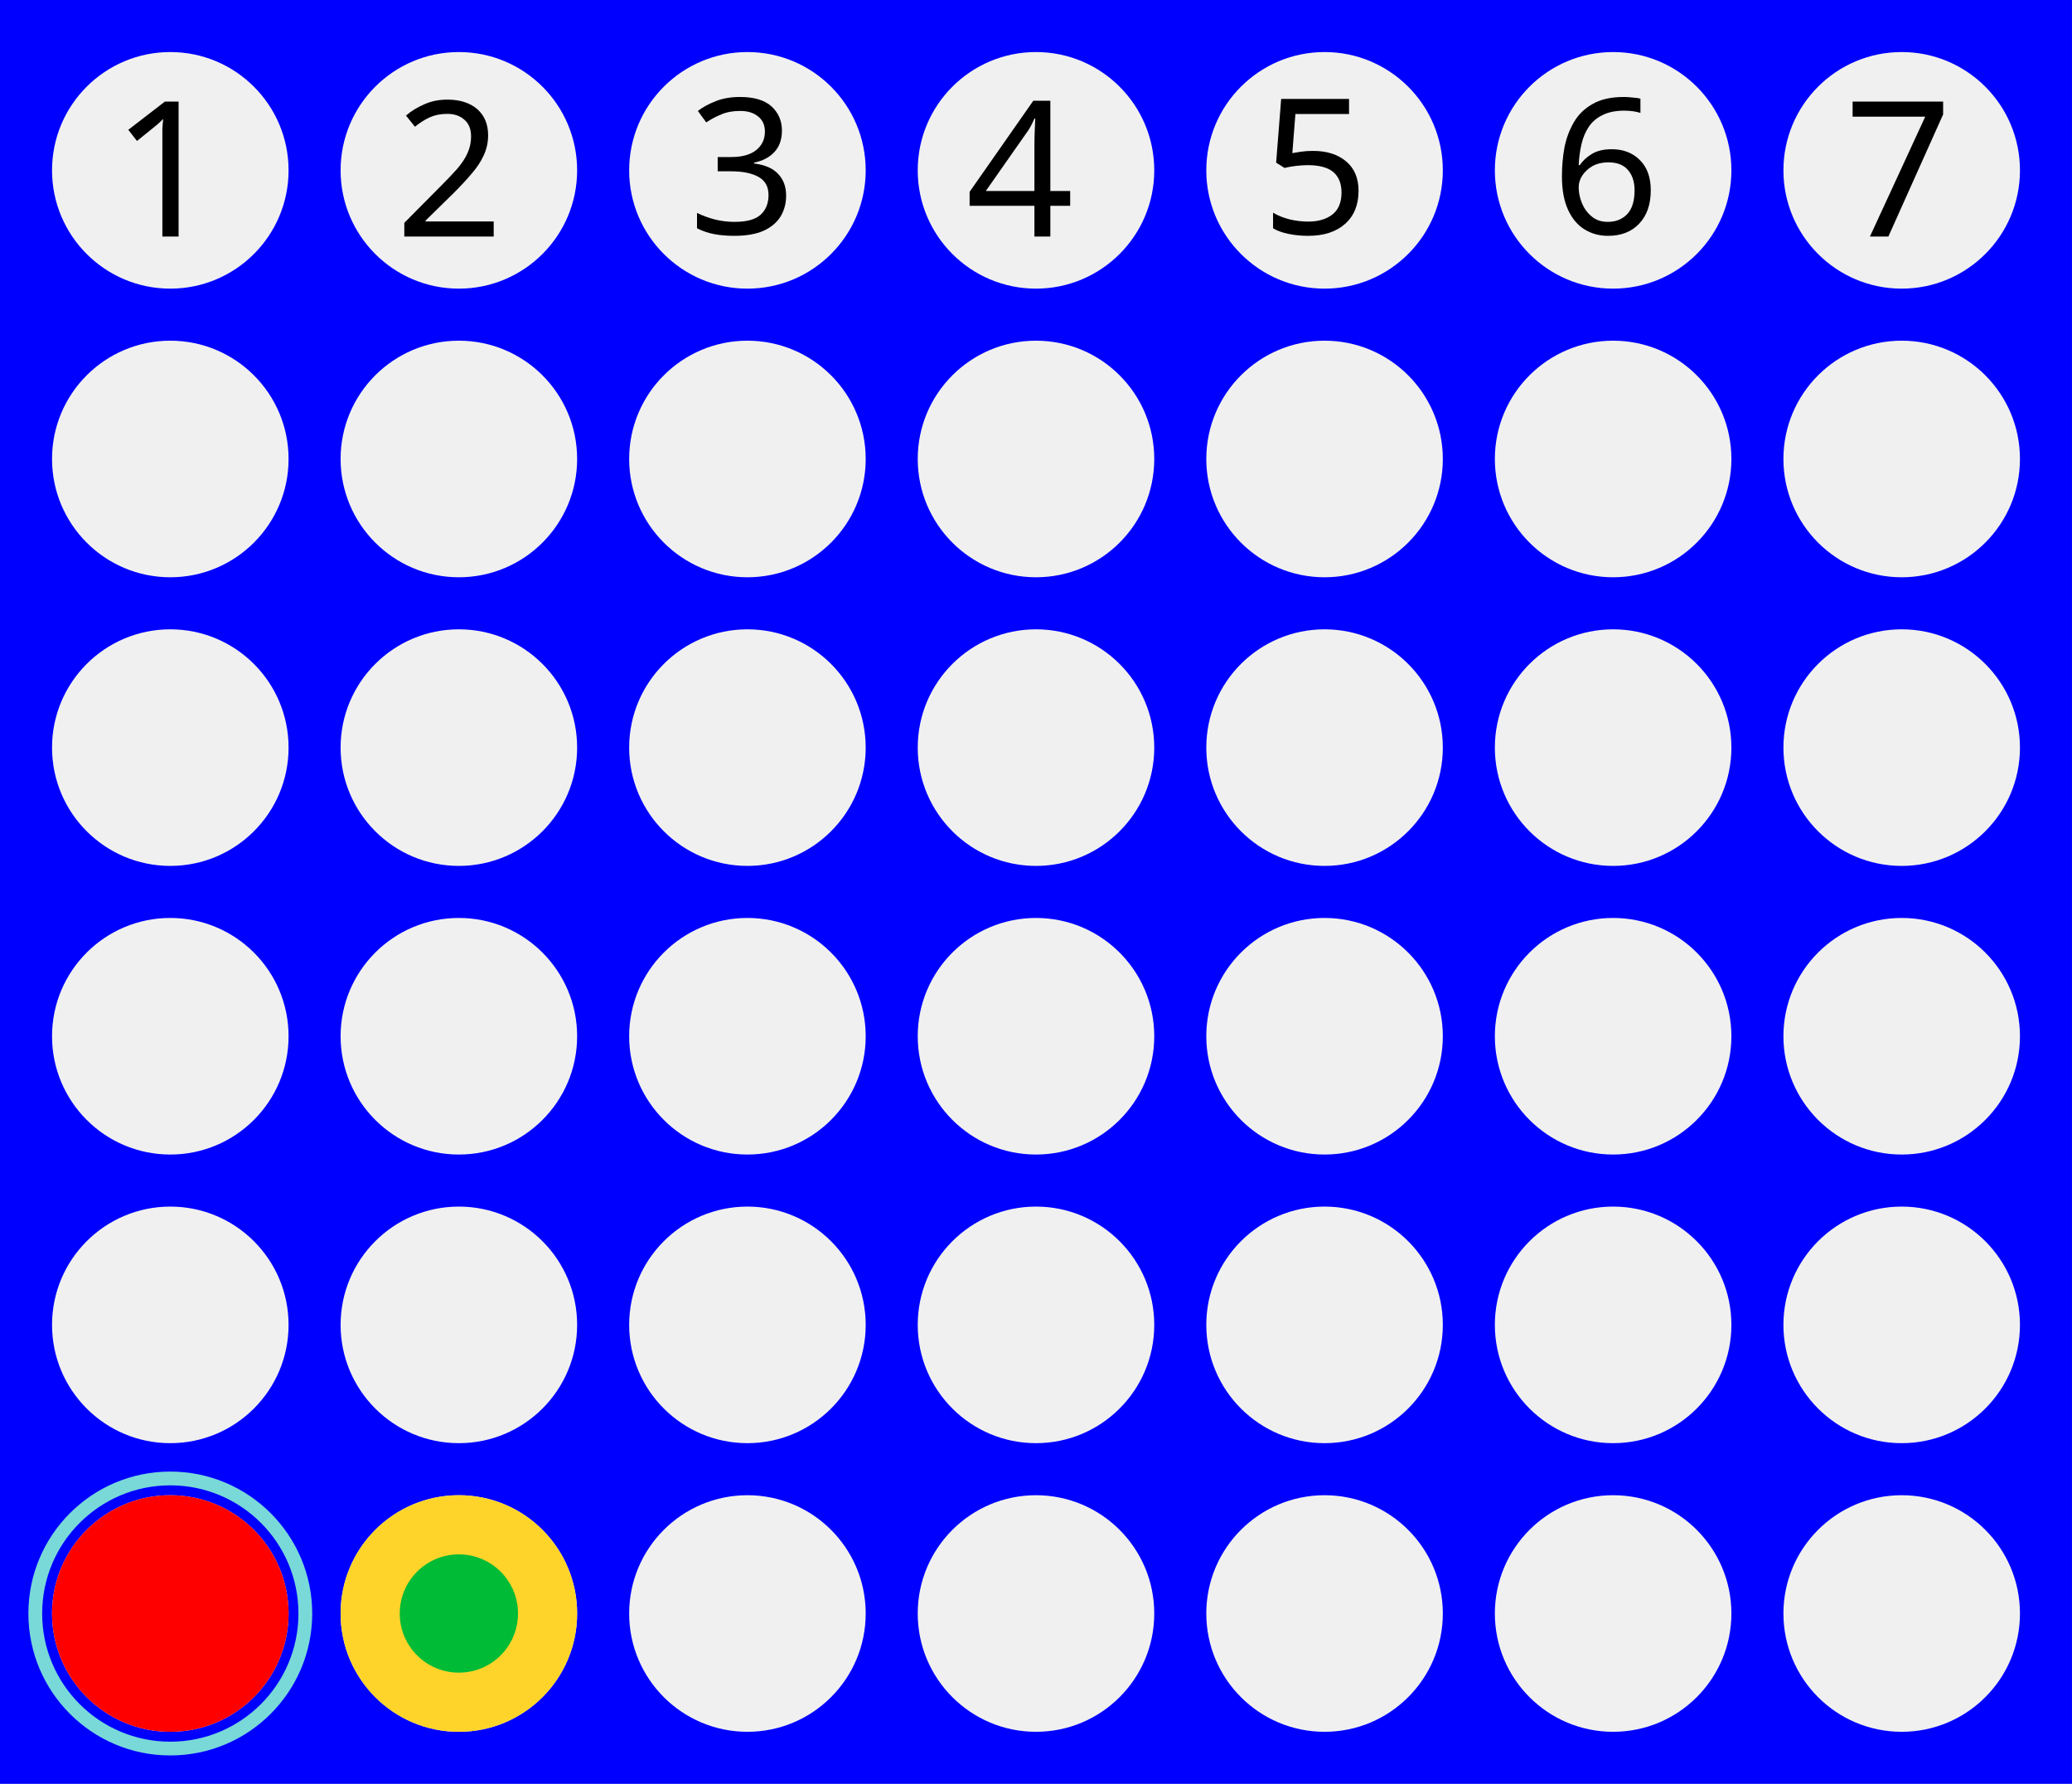
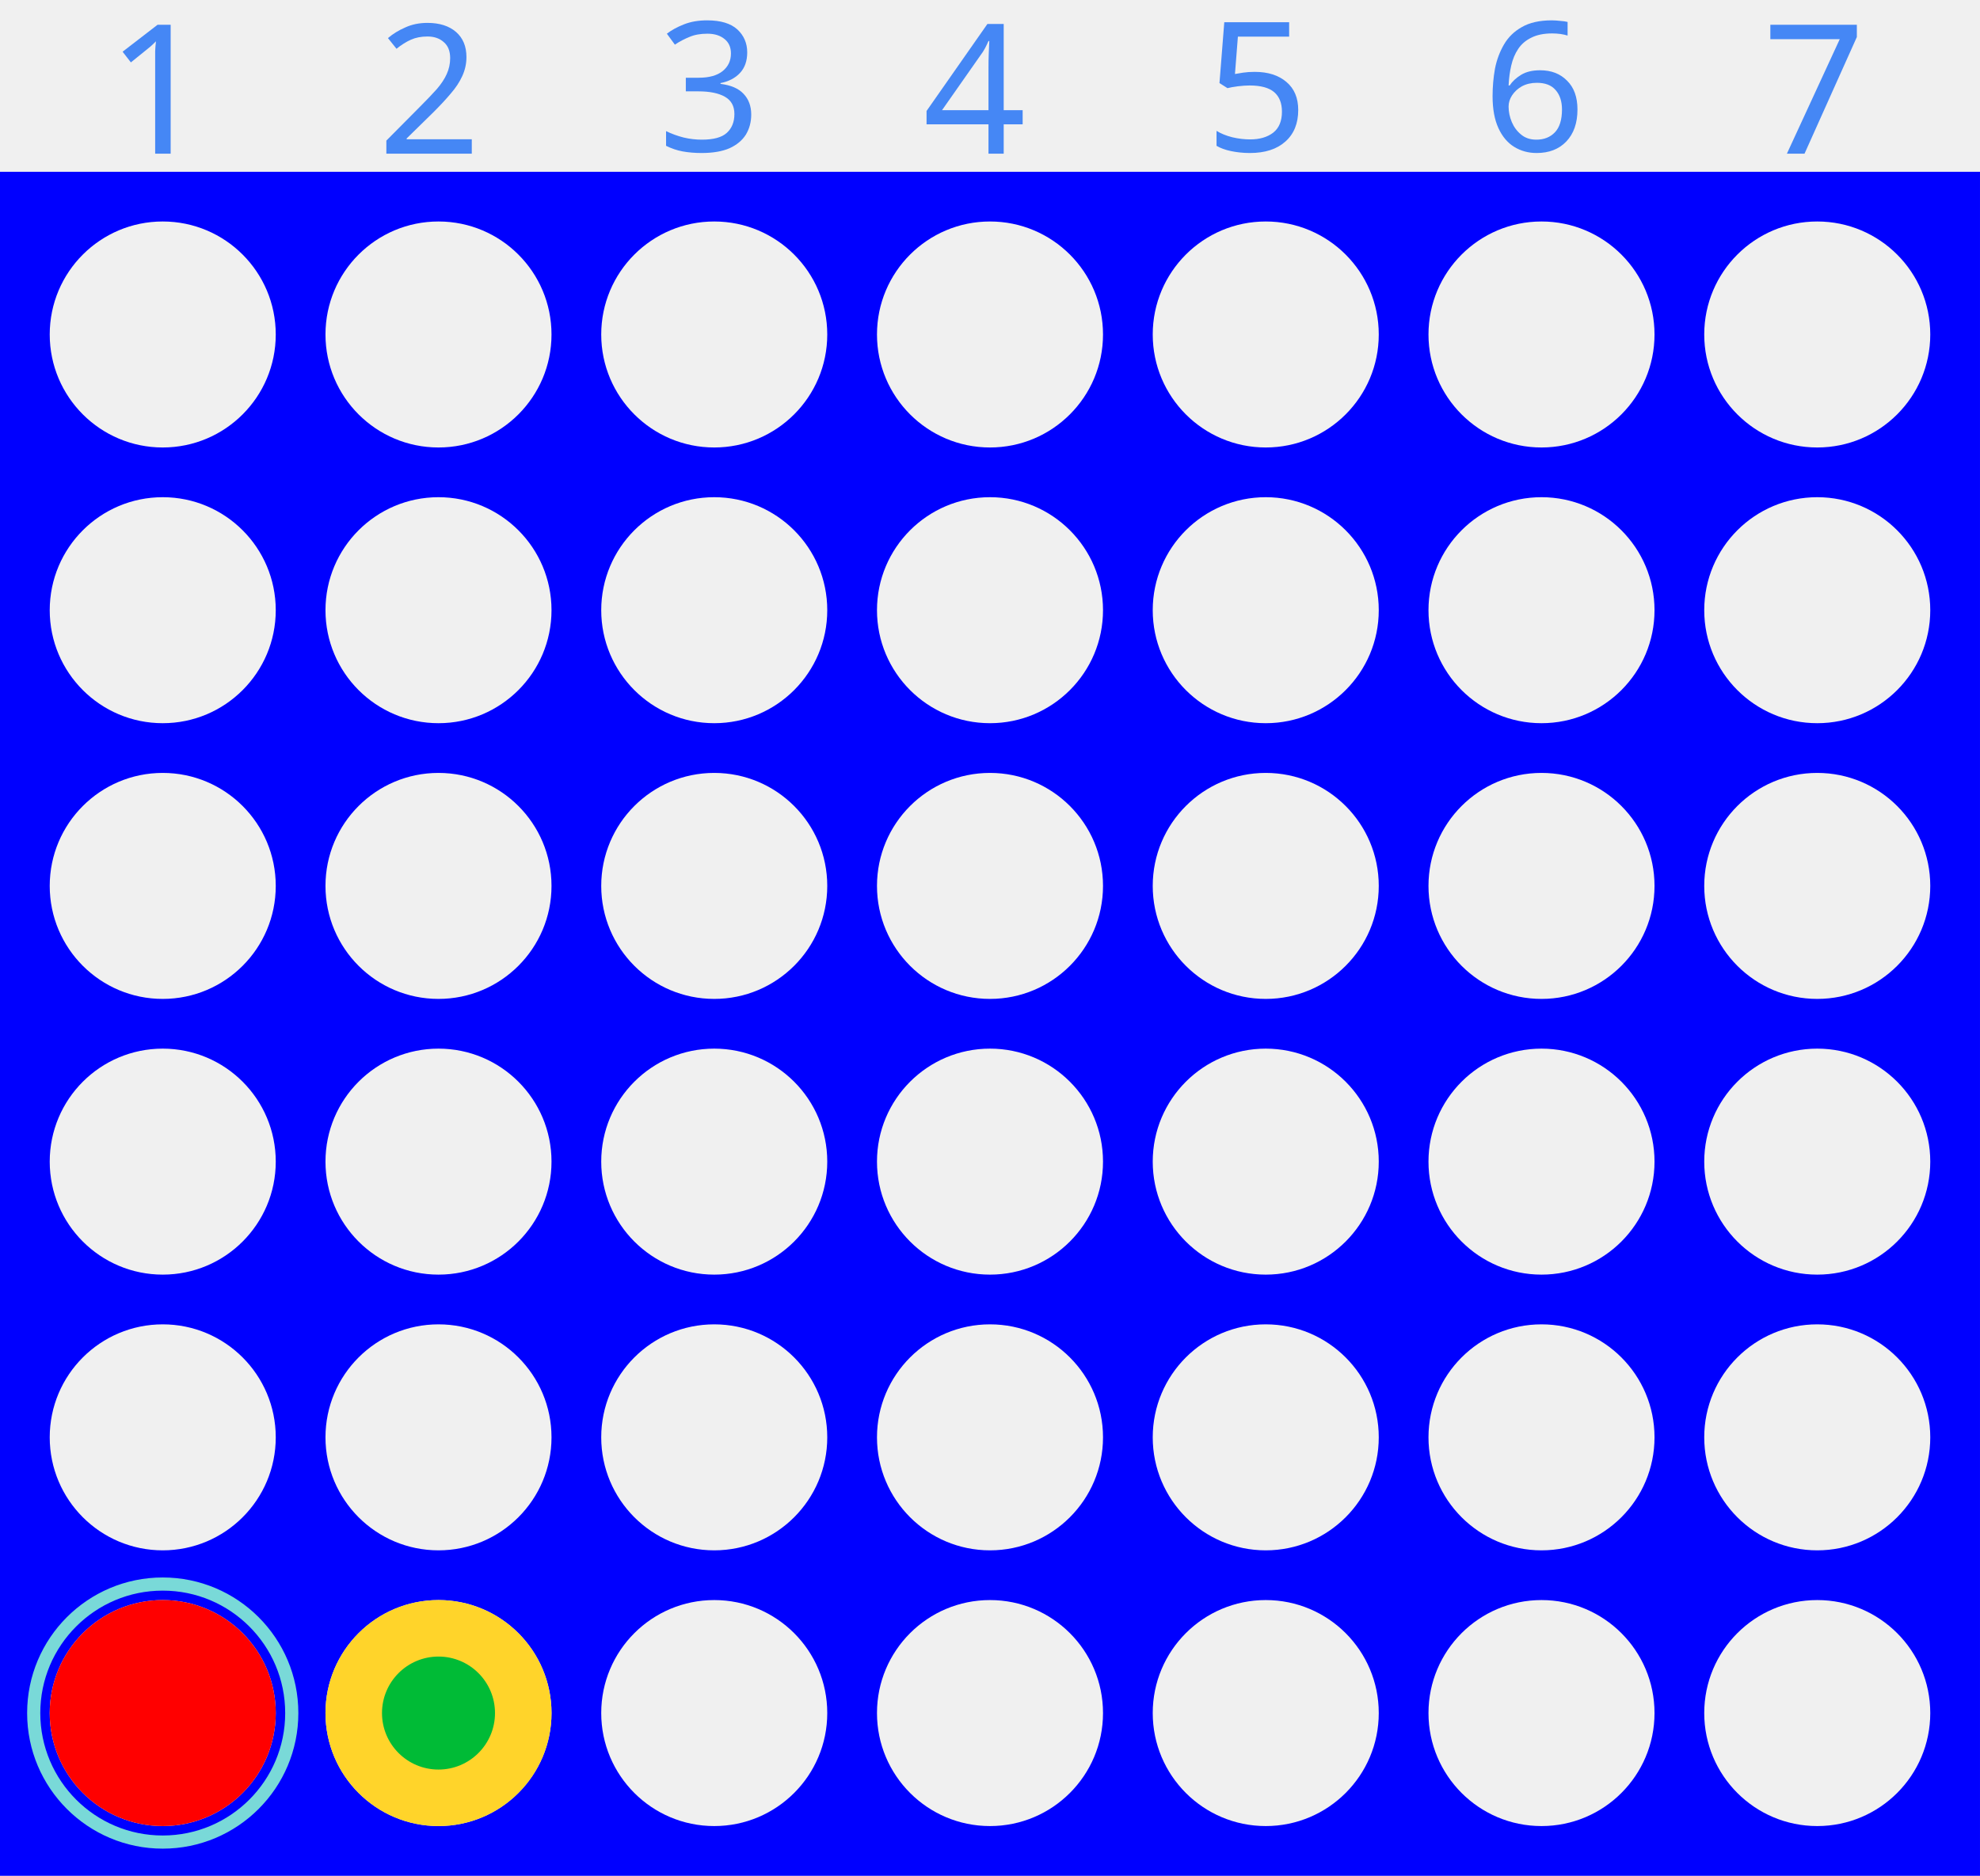
- <svg xmlns="http://www.w3.org/2000/svg" xmlns:ns1="http://www.openswatchbook.org/uri/2009/osb" xmlns:xlink="http://www.w3.org/1999/xlink" width="438" height="377" viewBox="0 0 115.888 99.748" version="1.1" id="svg8">
+ <svg xmlns="http://www.w3.org/2000/svg" xmlns:ns1="http://www.openswatchbook.org/uri/2009/osb" xmlns:xlink="http://www.w3.org/1999/xlink" width="438" height="415" viewBox="0 0 115.888 109.802" version="1.1" id="svg8">
  <defs id="defs2">
    <linearGradient id="linearGradient5800" ns1:paint="solid">
      <stop style="stop-color:#79d9d8;stop-opacity:1;" offset="0" id="stop5798" />
    </linearGradient>
    <clipPath clipPathUnits="userSpaceOnUse" id="clipPath141">
      <g id="use143">
        <circle style="fill:#ffffff;stroke-width:0.132" id="circle914" cx="9.525" cy="90.223" r="6.615" />
        <circle style="fill:#ffffff;stroke-width:0.132" id="circle916" cx="25.665" cy="90.223" r="6.615" />
        <circle style="fill:#ffffff;stroke-width:0.132" id="circle918" cx="41.804" cy="90.223" r="6.615" />
        <circle style="fill:#ffffff;stroke-width:0.132" id="circle920" cx="57.944" cy="90.223" r="6.615" />
        <circle style="fill:#ffffff;stroke-width:0.132" id="circle922" cx="74.083" cy="90.223" r="6.615" />
        <circle style="fill:#ffffff;stroke-width:0.132" id="circle924" cx="90.223" cy="90.223" r="6.615" />
        <circle style="fill:#ffffff;stroke-width:0.132" id="circle926" cx="106.362" cy="90.223" r="6.615" />
      </g>
    </clipPath>
    <clipPath clipPathUnits="userSpaceOnUse" id="clipPath141-6">
      <g id="use143-2">
        <circle style="fill:#ffffff;stroke-width:0.132" id="circle945" cx="9.525" cy="90.223" r="6.615" />
        <circle style="fill:#ffffff;stroke-width:0.132" id="circle947" cx="25.665" cy="90.223" r="6.615" />
        <circle style="fill:#ffffff;stroke-width:0.132" id="circle949" cx="41.804" cy="90.223" r="6.615" />
        <circle style="fill:#ffffff;stroke-width:0.132" id="circle951" cx="57.944" cy="90.223" r="6.615" />
        <circle style="fill:#ffffff;stroke-width:0.132" id="circle953" cx="74.083" cy="90.223" r="6.615" />
        <circle style="fill:#ffffff;stroke-width:0.132" id="circle955" cx="90.223" cy="90.223" r="6.615" />
        <circle style="fill:#ffffff;stroke-width:0.132" id="circle957" cx="106.362" cy="90.223" r="6.615" />
      </g>
    </clipPath>
    <clipPath clipPathUnits="userSpaceOnUse" id="clipPath141-6-2">
      <g id="use143-2-6">
        <circle style="fill:#ffffff;stroke-width:0.132" id="circle976" cx="9.525" cy="90.223" r="6.615" />
        <circle style="fill:#ffffff;stroke-width:0.132" id="circle978" cx="25.665" cy="90.223" r="6.615" />
        <circle style="fill:#ffffff;stroke-width:0.132" id="circle980" cx="41.804" cy="90.223" r="6.615" />
        <circle style="fill:#ffffff;stroke-width:0.132" id="circle982" cx="57.944" cy="90.223" r="6.615" />
        <circle style="fill:#ffffff;stroke-width:0.132" id="circle984" cx="74.083" cy="90.223" r="6.615" />
        <circle style="fill:#ffffff;stroke-width:0.132" id="circle986" cx="90.223" cy="90.223" r="6.615" />
        <circle style="fill:#ffffff;stroke-width:0.132" id="circle988" cx="106.362" cy="90.223" r="6.615" />
      </g>
    </clipPath>
    <clipPath clipPathUnits="userSpaceOnUse" id="clipPath141-6-2-5">
      <g id="use143-2-6-9">
        <circle style="fill:#ffffff;stroke-width:0.132" id="circle1007" cx="9.525" cy="90.223" r="6.615" />
        <circle style="fill:#ffffff;stroke-width:0.132" id="circle1009" cx="25.665" cy="90.223" r="6.615" />
        <circle style="fill:#ffffff;stroke-width:0.132" id="circle1011" cx="41.804" cy="90.223" r="6.615" />
        <circle style="fill:#ffffff;stroke-width:0.132" id="circle1013" cx="57.944" cy="90.223" r="6.615" />
        <circle style="fill:#ffffff;stroke-width:0.132" id="circle1015" cx="74.083" cy="90.223" r="6.615" />
        <circle style="fill:#ffffff;stroke-width:0.132" id="circle1017" cx="90.223" cy="90.223" r="6.615" />
        <circle style="fill:#ffffff;stroke-width:0.132" id="circle1019" cx="106.362" cy="90.223" r="6.615" />
      </g>
    </clipPath>
    <clipPath clipPathUnits="userSpaceOnUse" id="clipPath141-6-2-5-9">
      <g id="use143-2-6-9-3">
        <circle style="fill:#ffffff;stroke-width:0.132" id="circle1038" cx="9.525" cy="90.223" r="6.615" />
        <circle style="fill:#ffffff;stroke-width:0.132" id="circle1040" cx="25.665" cy="90.223" r="6.615" />
        <circle style="fill:#ffffff;stroke-width:0.132" id="circle1042" cx="41.804" cy="90.223" r="6.615" />
        <circle style="fill:#ffffff;stroke-width:0.132" id="circle1044" cx="57.944" cy="90.223" r="6.615" />
        <circle style="fill:#ffffff;stroke-width:0.132" id="circle1046" cx="74.083" cy="90.223" r="6.615" />
        <circle style="fill:#ffffff;stroke-width:0.132" id="circle1048" cx="90.223" cy="90.223" r="6.615" />
        <circle style="fill:#ffffff;stroke-width:0.132" id="circle1050" cx="106.362" cy="90.223" r="6.615" />
      </g>
    </clipPath>
    <clipPath clipPathUnits="userSpaceOnUse" id="clipPath141-6-2-5-9-6">
      <g id="use143-2-6-9-3-1">
        <circle r="6.615" cy="90.223" cx="9.525" id="circle1061" style="fill:#ffffff;stroke-width:0.132" />
        <circle r="6.615" cy="90.223" cx="25.665" id="circle1063" style="fill:#ffffff;stroke-width:0.132" />
        <circle r="6.615" cy="90.223" cx="41.804" id="circle1065" style="fill:#ffffff;stroke-width:0.132" />
        <circle r="6.615" cy="90.223" cx="57.944" id="circle1067" style="fill:#ffffff;stroke-width:0.132" />
        <circle r="6.615" cy="90.223" cx="74.083" id="circle1069" style="fill:#ffffff;stroke-width:0.132" />
        <circle r="6.615" cy="90.223" cx="90.223" id="circle1071" style="fill:#ffffff;stroke-width:0.132" />
        <circle r="6.615" cy="90.223" cx="106.362" id="circle1073" style="fill:#ffffff;stroke-width:0.132" />
      </g>
    </clipPath>
    <clipPath clipPathUnits="userSpaceOnUse" id="clipPath428">
      <g id="use430">
        <g clip-path="url(#clipPath141)" id="g734">
          <g id="g732">
            <circle style="fill:#ffffff;stroke-width:0.132" id="circle718" cx="9.525" cy="90.223" r="6.615" />
            <circle style="fill:#ffffff;stroke-width:0.132" id="circle720" cx="25.665" cy="90.223" r="6.615" />
            <circle style="fill:#ffffff;stroke-width:0.132" id="circle722" cx="41.804" cy="90.223" r="6.615" />
            <circle style="fill:#ffffff;stroke-width:0.132" id="circle724" cx="57.944" cy="90.223" r="6.615" />
            <circle style="fill:#ffffff;stroke-width:0.132" id="circle726" cx="74.083" cy="90.223" r="6.615" />
            <circle style="fill:#ffffff;stroke-width:0.132" id="circle728" cx="90.223" cy="90.223" r="6.615" />
            <circle style="fill:#ffffff;stroke-width:0.132" id="circle730" cx="106.362" cy="90.223" r="6.615" />
          </g>
        </g>
        <g clip-path="url(#clipPath141-6)" id="g752" transform="translate(-3.792182e-7,-16.13958)">
          <g id="g750">
            <circle style="fill:#ffffff;stroke-width:0.132" id="circle736" cx="9.525" cy="90.223" r="6.615" />
            <circle style="fill:#ffffff;stroke-width:0.132" id="circle738" cx="25.665" cy="90.223" r="6.615" />
            <circle style="fill:#ffffff;stroke-width:0.132" id="circle740" cx="41.804" cy="90.223" r="6.615" />
            <circle style="fill:#ffffff;stroke-width:0.132" id="circle742" cx="57.944" cy="90.223" r="6.615" />
            <circle style="fill:#ffffff;stroke-width:0.132" id="circle744" cx="74.083" cy="90.223" r="6.615" />
            <circle style="fill:#ffffff;stroke-width:0.132" id="circle746" cx="90.223" cy="90.223" r="6.615" />
            <circle style="fill:#ffffff;stroke-width:0.132" id="circle748" cx="106.362" cy="90.223" r="6.615" />
          </g>
        </g>
        <g clip-path="url(#clipPath141-6-2)" id="g770" transform="translate(-3.792182e-7,-32.27916)">
          <g id="g768">
            <circle style="fill:#ffffff;stroke-width:0.132" id="circle754" cx="9.525" cy="90.223" r="6.615" />
            <circle style="fill:#ffffff;stroke-width:0.132" id="circle756" cx="25.665" cy="90.223" r="6.615" />
            <circle style="fill:#ffffff;stroke-width:0.132" id="circle758" cx="41.804" cy="90.223" r="6.615" />
            <circle style="fill:#ffffff;stroke-width:0.132" id="circle760" cx="57.944" cy="90.223" r="6.615" />
            <circle style="fill:#ffffff;stroke-width:0.132" id="circle762" cx="74.083" cy="90.223" r="6.615" />
            <circle style="fill:#ffffff;stroke-width:0.132" id="circle764" cx="90.223" cy="90.223" r="6.615" />
            <circle style="fill:#ffffff;stroke-width:0.132" id="circle766" cx="106.362" cy="90.223" r="6.615" />
          </g>
        </g>
        <g clip-path="url(#clipPath141-6-2-5)" id="g788" transform="translate(-3.792182e-7,-48.41875)">
          <g id="g786">
            <circle style="fill:#ffffff;stroke-width:0.132" id="circle772" cx="9.525" cy="90.223" r="6.615" />
            <circle style="fill:#ffffff;stroke-width:0.132" id="circle774" cx="25.665" cy="90.223" r="6.615" />
            <circle style="fill:#ffffff;stroke-width:0.132" id="circle776" cx="41.804" cy="90.223" r="6.615" />
            <circle style="fill:#ffffff;stroke-width:0.132" id="circle778" cx="57.944" cy="90.223" r="6.615" />
            <circle style="fill:#ffffff;stroke-width:0.132" id="circle780" cx="74.083" cy="90.223" r="6.615" />
            <circle style="fill:#ffffff;stroke-width:0.132" id="circle782" cx="90.223" cy="90.223" r="6.615" />
            <circle style="fill:#ffffff;stroke-width:0.132" id="circle784" cx="106.362" cy="90.223" r="6.615" />
          </g>
        </g>
        <g clip-path="url(#clipPath141-6-2-5-9)" id="g806" transform="translate(-3.792182e-7,-64.55833)">
          <g id="g804">
            <circle style="fill:#ffffff;stroke-width:0.132" id="circle790" cx="9.525" cy="90.223" r="6.615" />
            <circle style="fill:#ffffff;stroke-width:0.132" id="circle792" cx="25.665" cy="90.223" r="6.615" />
            <circle style="fill:#ffffff;stroke-width:0.132" id="circle794" cx="41.804" cy="90.223" r="6.615" />
            <circle style="fill:#ffffff;stroke-width:0.132" id="circle796" cx="57.944" cy="90.223" r="6.615" />
            <circle style="fill:#ffffff;stroke-width:0.132" id="circle798" cx="74.083" cy="90.223" r="6.615" />
            <circle style="fill:#ffffff;stroke-width:0.132" id="circle800" cx="90.223" cy="90.223" r="6.615" />
            <circle style="fill:#ffffff;stroke-width:0.132" id="circle802" cx="106.362" cy="90.223" r="6.615" />
          </g>
        </g>
        <g clip-path="url(#clipPath141-6-2-5-9-6)" id="g824" transform="translate(-3.792182e-7,-80.69792)">
          <g id="g822">
            <circle style="fill:#ffffff;stroke-width:0.132" id="circle808" cx="9.525" cy="90.223" r="6.615" />
            <circle style="fill:#ffffff;stroke-width:0.132" id="circle810" cx="25.665" cy="90.223" r="6.615" />
            <circle style="fill:#ffffff;stroke-width:0.132" id="circle812" cx="41.804" cy="90.223" r="6.615" />
            <circle style="fill:#ffffff;stroke-width:0.132" id="circle814" cx="57.944" cy="90.223" r="6.615" />
            <circle style="fill:#ffffff;stroke-width:0.132" id="circle816" cx="74.083" cy="90.223" r="6.615" />
            <circle style="fill:#ffffff;stroke-width:0.132" id="circle818" cx="90.223" cy="90.223" r="6.615" />
            <circle style="fill:#ffffff;stroke-width:0.132" id="circle820" cx="106.362" cy="90.223" r="6.615" />
          </g>
        </g>
      </g>
    </clipPath>
    <linearGradient xlink:href="#linearGradient5800" id="linearGradient5802" x1="-15.157" y1="78.959" x2="-1.191" y2="78.959" gradientUnits="userSpaceOnUse" gradientTransform="matrix(1.102402,0,0,1.175355,18.53574,-2.582162)" />
  </defs>
-   <g id="layer1" transform="translate(0,-197.2521)" style="display:inline">
+   <g id="layer1" transform="translate(0,-187.1979)" style="display:inline">
    <path style="fill:#0000ff;stroke-width:1" d="M 0,0 V 377 H 438 V 0 Z M 36,11 A 25,25 0 0 1 61,36 25,25 0 0 1 36,61 25,25 0 0 1 11,36 25,25 0 0 1 36,11 Z m 61,0 A 25,25 0 0 1 122,36 25,25 0 0 1 97,61 25,25 0 0 1 72,36 25,25 0 0 1 97,11 Z m 61,0 a 25,25 0 0 1 25,25 25,25 0 0 1 -25,25 25,25 0 0 1 -25,-25 25,25 0 0 1 25,-25 z m 61,0 a 25,25 0 0 1 25,25 25,25 0 0 1 -25,25 25,25 0 0 1 -25,-25 25,25 0 0 1 25,-25 z m 61,0 a 25,25 0 0 1 25,25 25,25 0 0 1 -25,25 25,25 0 0 1 -25,-25 25,25 0 0 1 25,-25 z m 61,0 a 25,25 0 0 1 25,25 25,25 0 0 1 -25,25 25,25 0 0 1 -25,-25 25,25 0 0 1 25,-25 z m 61,0 A 25,25 0 0 1 427,36 25,25 0 0 1 402,61 25,25 0 0 1 377,36 25,25 0 0 1 402,11 Z M 36,72 A 25,25 0 0 1 61,97 25,25 0 0 1 36,122 25,25 0 0 1 11,97 25,25 0 0 1 36,72 Z m 61,0 A 25,25 0 0 1 122,97 25,25 0 0 1 97,122 25,25 0 0 1 72,97 25,25 0 0 1 97,72 Z m 61,0 a 25,25 0 0 1 25,25 25,25 0 0 1 -25,25 25,25 0 0 1 -25,-25 25,25 0 0 1 25,-25 z m 61,0 a 25,25 0 0 1 25,25 25,25 0 0 1 -25,25 25,25 0 0 1 -25,-25 25,25 0 0 1 25,-25 z m 61,0 a 25,25 0 0 1 25,25 25,25 0 0 1 -25,25 25,25 0 0 1 -25,-25 25,25 0 0 1 25,-25 z m 61,0 a 25,25 0 0 1 25,25 25,25 0 0 1 -25,25 25,25 0 0 1 -25,-25 25,25 0 0 1 25,-25 z m 61,0 a 25,25 0 0 1 25,25 25,25 0 0 1 -25,25 25,25 0 0 1 -25,-25 25,25 0 0 1 25,-25 z M 36,133 a 25,25 0 0 1 25,25 25,25 0 0 1 -25,25 25,25 0 0 1 -25,-25 25,25 0 0 1 25,-25 z m 61,0 a 25,25 0 0 1 25,25 25,25 0 0 1 -25,25 25,25 0 0 1 -25,-25 25,25 0 0 1 25,-25 z m 61,0 a 25,25 0 0 1 25,25 25,25 0 0 1 -25,25 25,25 0 0 1 -25,-25 25,25 0 0 1 25,-25 z m 61,0 a 25,25 0 0 1 25,25 25,25 0 0 1 -25,25 25,25 0 0 1 -25,-25 25,25 0 0 1 25,-25 z m 61,0 a 25,25 0 0 1 25,25 25,25 0 0 1 -25,25 25,25 0 0 1 -25,-25 25,25 0 0 1 25,-25 z m 61,0 a 25,25 0 0 1 25,25 25,25 0 0 1 -25,25 25,25 0 0 1 -25,-25 25,25 0 0 1 25,-25 z m 61,0 a 25,25 0 0 1 25,25 25,25 0 0 1 -25,25 25,25 0 0 1 -25,-25 25,25 0 0 1 25,-25 z M 36,194 a 25,25 0 0 1 25,25 25,25 0 0 1 -25,25 25,25 0 0 1 -25,-25 25,25 0 0 1 25,-25 z m 61,0 a 25,25 0 0 1 25,25 25,25 0 0 1 -25,25 25,25 0 0 1 -25,-25 25,25 0 0 1 25,-25 z m 61,0 a 25,25 0 0 1 25,25 25,25 0 0 1 -25,25 25,25 0 0 1 -25,-25 25,25 0 0 1 25,-25 z m 61,0 a 25,25 0 0 1 25,25 25,25 0 0 1 -25,25 25,25 0 0 1 -25,-25 25,25 0 0 1 25,-25 z m 61,0 a 25,25 0 0 1 25,25 25,25 0 0 1 -25,25 25,25 0 0 1 -25,-25 25,25 0 0 1 25,-25 z m 61,0 a 25,25 0 0 1 25,25 25,25 0 0 1 -25,25 25,25 0 0 1 -25,-25 25,25 0 0 1 25,-25 z m 61,0 a 25,25 0 0 1 25,25 25,25 0 0 1 -25,25 25,25 0 0 1 -25,-25 25,25 0 0 1 25,-25 z M 36,255 a 25,25 0 0 1 25,25 25,25 0 0 1 -25,25 25,25 0 0 1 -25,-25 25,25 0 0 1 25,-25 z m 61,0 a 25,25 0 0 1 25,25 25,25 0 0 1 -25,25 25,25 0 0 1 -25,-25 25,25 0 0 1 25,-25 z m 61,0 a 25,25 0 0 1 25,25 25,25 0 0 1 -25,25 25,25 0 0 1 -25,-25 25,25 0 0 1 25,-25 z m 61,0 a 25,25 0 0 1 25,25 25,25 0 0 1 -25,25 25,25 0 0 1 -25,-25 25,25 0 0 1 25,-25 z m 61,0 a 25,25 0 0 1 25,25 25,25 0 0 1 -25,25 25,25 0 0 1 -25,-25 25,25 0 0 1 25,-25 z m 61,0 a 25,25 0 0 1 25,25 25,25 0 0 1 -25,25 25,25 0 0 1 -25,-25 25,25 0 0 1 25,-25 z m 61,0 a 25,25 0 0 1 25,25 25,25 0 0 1 -25,25 25,25 0 0 1 -25,-25 25,25 0 0 1 25,-25 z M 36,316 a 25,25 0 0 1 25,25 25,25 0 0 1 -25,25 25,25 0 0 1 -25,-25 25,25 0 0 1 25,-25 z m 61,0 a 25,25 0 0 1 25,25 25,25 0 0 1 -25,25 25,25 0 0 1 -25,-25 25,25 0 0 1 25,-25 z m 61,0 a 25,25 0 0 1 25,25 25,25 0 0 1 -25,25 25,25 0 0 1 -25,-25 25,25 0 0 1 25,-25 z m 61,0 a 25,25 0 0 1 25,25 25,25 0 0 1 -25,25 25,25 0 0 1 -25,-25 25,25 0 0 1 25,-25 z m 61,0 a 25,25 0 0 1 25,25 25,25 0 0 1 -25,25 25,25 0 0 1 -25,-25 25,25 0 0 1 25,-25 z m 61,0 a 25,25 0 0 1 25,25 25,25 0 0 1 -25,25 25,25 0 0 1 -25,-25 25,25 0 0 1 25,-25 z m 61,0 a 25,25 0 0 1 25,25 25,25 0 0 1 -25,25 25,25 0 0 1 -25,-25 25,25 0 0 1 25,-25 z" id="rect10" transform="matrix(0.2645833,0,0,0.2645833,0,197.2521)" />
  </g>
-   <g id="layer6" style="display:inline">
-     <text xml:space="preserve" style="font-style:normal;font-weight:normal;font-size:10.583px;line-height:1.25;font-family:sans-serif;letter-spacing:0px;word-spacing:0px;fill:#000000;fill-opacity:1;stroke:none;stroke-width:0.265;paint-order:fill markers stroke" x="6.237" y="13.229" id="text1197">
-       <tspan id="tspan1195" x="6.237" y="13.229" style="stroke-width:0.265;paint-order:fill markers stroke">1</tspan>
+   <g id="layer6" style="display:inline" transform="translate(0,10.05417)">
+     <text xml:space="preserve" style="font-style:normal;font-weight:normal;font-size:10.583px;line-height:1.25;font-family:sans-serif;letter-spacing:0px;word-spacing:0px;fill:#4587f5;fill-opacity:1;stroke:none;stroke-width:0.265;paint-order:fill markers stroke;" x="6.237" y="-1.058" id="text1197">
+       <tspan id="tspan1195" x="6.237" y="-1.058" style="stroke-width:0.265;paint-order:fill markers stroke;fill:#4587f5;fill-opacity:1;">1</tspan>
    </text>
-     <text xml:space="preserve" style="font-style:normal;font-weight:normal;font-size:10.583px;line-height:1.25;font-family:sans-serif;letter-spacing:0px;word-spacing:0px;fill:#000000;fill-opacity:1;stroke:none;stroke-width:0.265" x="22.112" y="13.229" id="text1201">
-       <tspan id="tspan1199" x="22.112" y="13.229" style="stroke-width:0.265">2</tspan>
+     <text xml:space="preserve" style="font-style:normal;font-weight:normal;font-size:10.583px;line-height:1.25;font-family:sans-serif;letter-spacing:0px;word-spacing:0px;fill:#4587f5;fill-opacity:1;stroke:none;stroke-width:0.265;" x="22.112" y="-1.058" id="text1201">
+       <tspan id="tspan1199" x="22.112" y="-1.058" style="stroke-width:0.265;fill:#4587f5;fill-opacity:1;">2</tspan>
    </text>
-     <text xml:space="preserve" style="font-style:normal;font-weight:normal;font-size:10.583px;line-height:1.25;font-family:sans-serif;letter-spacing:0px;word-spacing:0px;fill:#000000;fill-opacity:1;stroke:none;stroke-width:0.265" x="38.516" y="13.079" id="text1205">
-       <tspan id="tspan1203" x="38.516" y="13.079" style="stroke-width:0.265">3</tspan>
+     <text xml:space="preserve" style="font-style:normal;font-weight:normal;font-size:10.583px;line-height:1.25;font-family:sans-serif;letter-spacing:0px;word-spacing:0px;fill:#4587f5;fill-opacity:1;stroke:none;stroke-width:0.265;" x="38.516" y="-1.208" id="text1205">
+       <tspan id="tspan1203" x="38.516" y="-1.208" style="stroke-width:0.265;fill:#4587f5;fill-opacity:1;">3</tspan>
    </text>
-     <text xml:space="preserve" style="font-style:normal;font-weight:normal;font-size:10.583px;line-height:1.25;font-family:sans-serif;letter-spacing:0px;word-spacing:0px;fill:#000000;fill-opacity:1;stroke:none;stroke-width:0.265" x="54.013" y="13.229" id="text1209">
-       <tspan id="tspan1207" x="54.013" y="13.229" style="stroke-width:0.265">4</tspan>
+     <text xml:space="preserve" style="font-style:normal;font-weight:normal;font-size:10.583px;line-height:1.25;font-family:sans-serif;letter-spacing:0px;word-spacing:0px;fill:#4587f5;fill-opacity:1;stroke:none;stroke-width:0.265;" x="54.013" y="-1.058" id="text1209">
+       <tspan id="tspan1207" x="54.013" y="-1.058" style="stroke-width:0.265;fill:#4587f5;fill-opacity:1;">4</tspan>
    </text>
-     <text xml:space="preserve" style="font-style:normal;font-weight:normal;font-size:10.583px;line-height:1.25;font-family:sans-serif;letter-spacing:0px;word-spacing:0px;fill:#000000;fill-opacity:1;stroke:none;stroke-width:0.265" x="70.53" y="13.079" id="text1213">
-       <tspan id="tspan1211" x="70.53" y="13.079" style="stroke-width:0.265">5</tspan>
+     <text xml:space="preserve" style="font-style:normal;font-weight:normal;font-size:10.583px;line-height:1.25;font-family:sans-serif;letter-spacing:0px;word-spacing:0px;fill:#4587f5;fill-opacity:1;stroke:none;stroke-width:0.265;" x="70.53" y="-1.208" id="text1213">
+       <tspan id="tspan1211" x="70.53" y="-1.208" style="stroke-width:0.265;fill:#4587f5;fill-opacity:1;">5</tspan>
    </text>
-     <text xml:space="preserve" style="font-style:normal;font-weight:normal;font-size:10.583px;line-height:1.25;font-family:sans-serif;letter-spacing:0px;word-spacing:0px;fill:#000000;fill-opacity:1;stroke:none;stroke-width:0.265" x="86.783" y="13.079" id="text1217">
-       <tspan id="tspan1215" x="86.783" y="13.079" style="stroke-width:0.265">6</tspan>
+     <text xml:space="preserve" style="font-style:normal;font-weight:normal;font-size:10.583px;line-height:1.25;font-family:sans-serif;letter-spacing:0px;word-spacing:0px;fill:#4587f5;fill-opacity:1;stroke:none;stroke-width:0.265;" x="86.783" y="-1.208" id="text1217">
+       <tspan id="tspan1215" x="86.783" y="-1.208" style="stroke-width:0.265;fill:#4587f5;fill-opacity:1;">6</tspan>
    </text>
-     <text xml:space="preserve" style="font-style:normal;font-weight:normal;font-size:10.583px;line-height:1.25;font-family:sans-serif;letter-spacing:0px;word-spacing:0px;fill:#000000;fill-opacity:1;stroke:none;stroke-width:0.265" x="103.15" y="13.229" id="text1221">
-       <tspan id="tspan1219" x="103.15" y="13.229" style="stroke-width:0.265">7</tspan>
+     <text xml:space="preserve" style="font-style:normal;font-weight:normal;font-size:10.583px;line-height:1.25;font-family:sans-serif;letter-spacing:0px;word-spacing:0px;fill:#4587f5;fill-opacity:1;stroke:none;stroke-width:0.265;" x="103.15" y="-1.058" id="text1221">
+       <tspan id="tspan1219" x="103.15" y="-1.058" style="stroke-width:0.265;fill:#4587f5;fill-opacity:1;">7</tspan>
    </text>
  </g>
-   <g id="layer4" style="display:inline">
+   <g id="layer4" style="display:inline" transform="translate(0,10.05417)">
    <circle style="fill:#ff0000;stroke-width:0.162" id="path1189" cx="9.525" cy="90.223" r="6.615" />
  </g>
-   <g id="layer5" style="display:inline">
+   <g id="layer5" style="display:inline" transform="translate(0,10.05417)">
    <circle style="fill:#ffd42a;stroke-width:0.165" id="path1192" cx="25.665" cy="90.223" r="6.615" />
  </g>
-   <g id="layer8" style="display:inline">
+   <g id="layer8" style="display:inline" transform="translate(0,10.05417)">
    <ellipse style="opacity:1;fill:none;stroke:url(#linearGradient5802);stroke-width:0.77;stroke-miterlimit:4;stroke-dasharray:none;stroke-opacity:1;paint-order:markers fill stroke" id="path5780" cx="9.525" cy="90.223" rx="7.552" ry="7.552" />
  </g>
-   <g id="layer9" style="display:inline">
+   <g id="layer9" style="display:inline" transform="translate(0,10.05417)">
    <circle style="opacity:1;fill:#00bb36;fill-opacity:1;stroke:none;stroke-width:0.602;stroke-miterlimit:4;stroke-dasharray:none;stroke-opacity:1;paint-order:markers fill stroke" id="path5813" cx="25.665" cy="90.223" r="3.307" />
  </g>
</svg>
